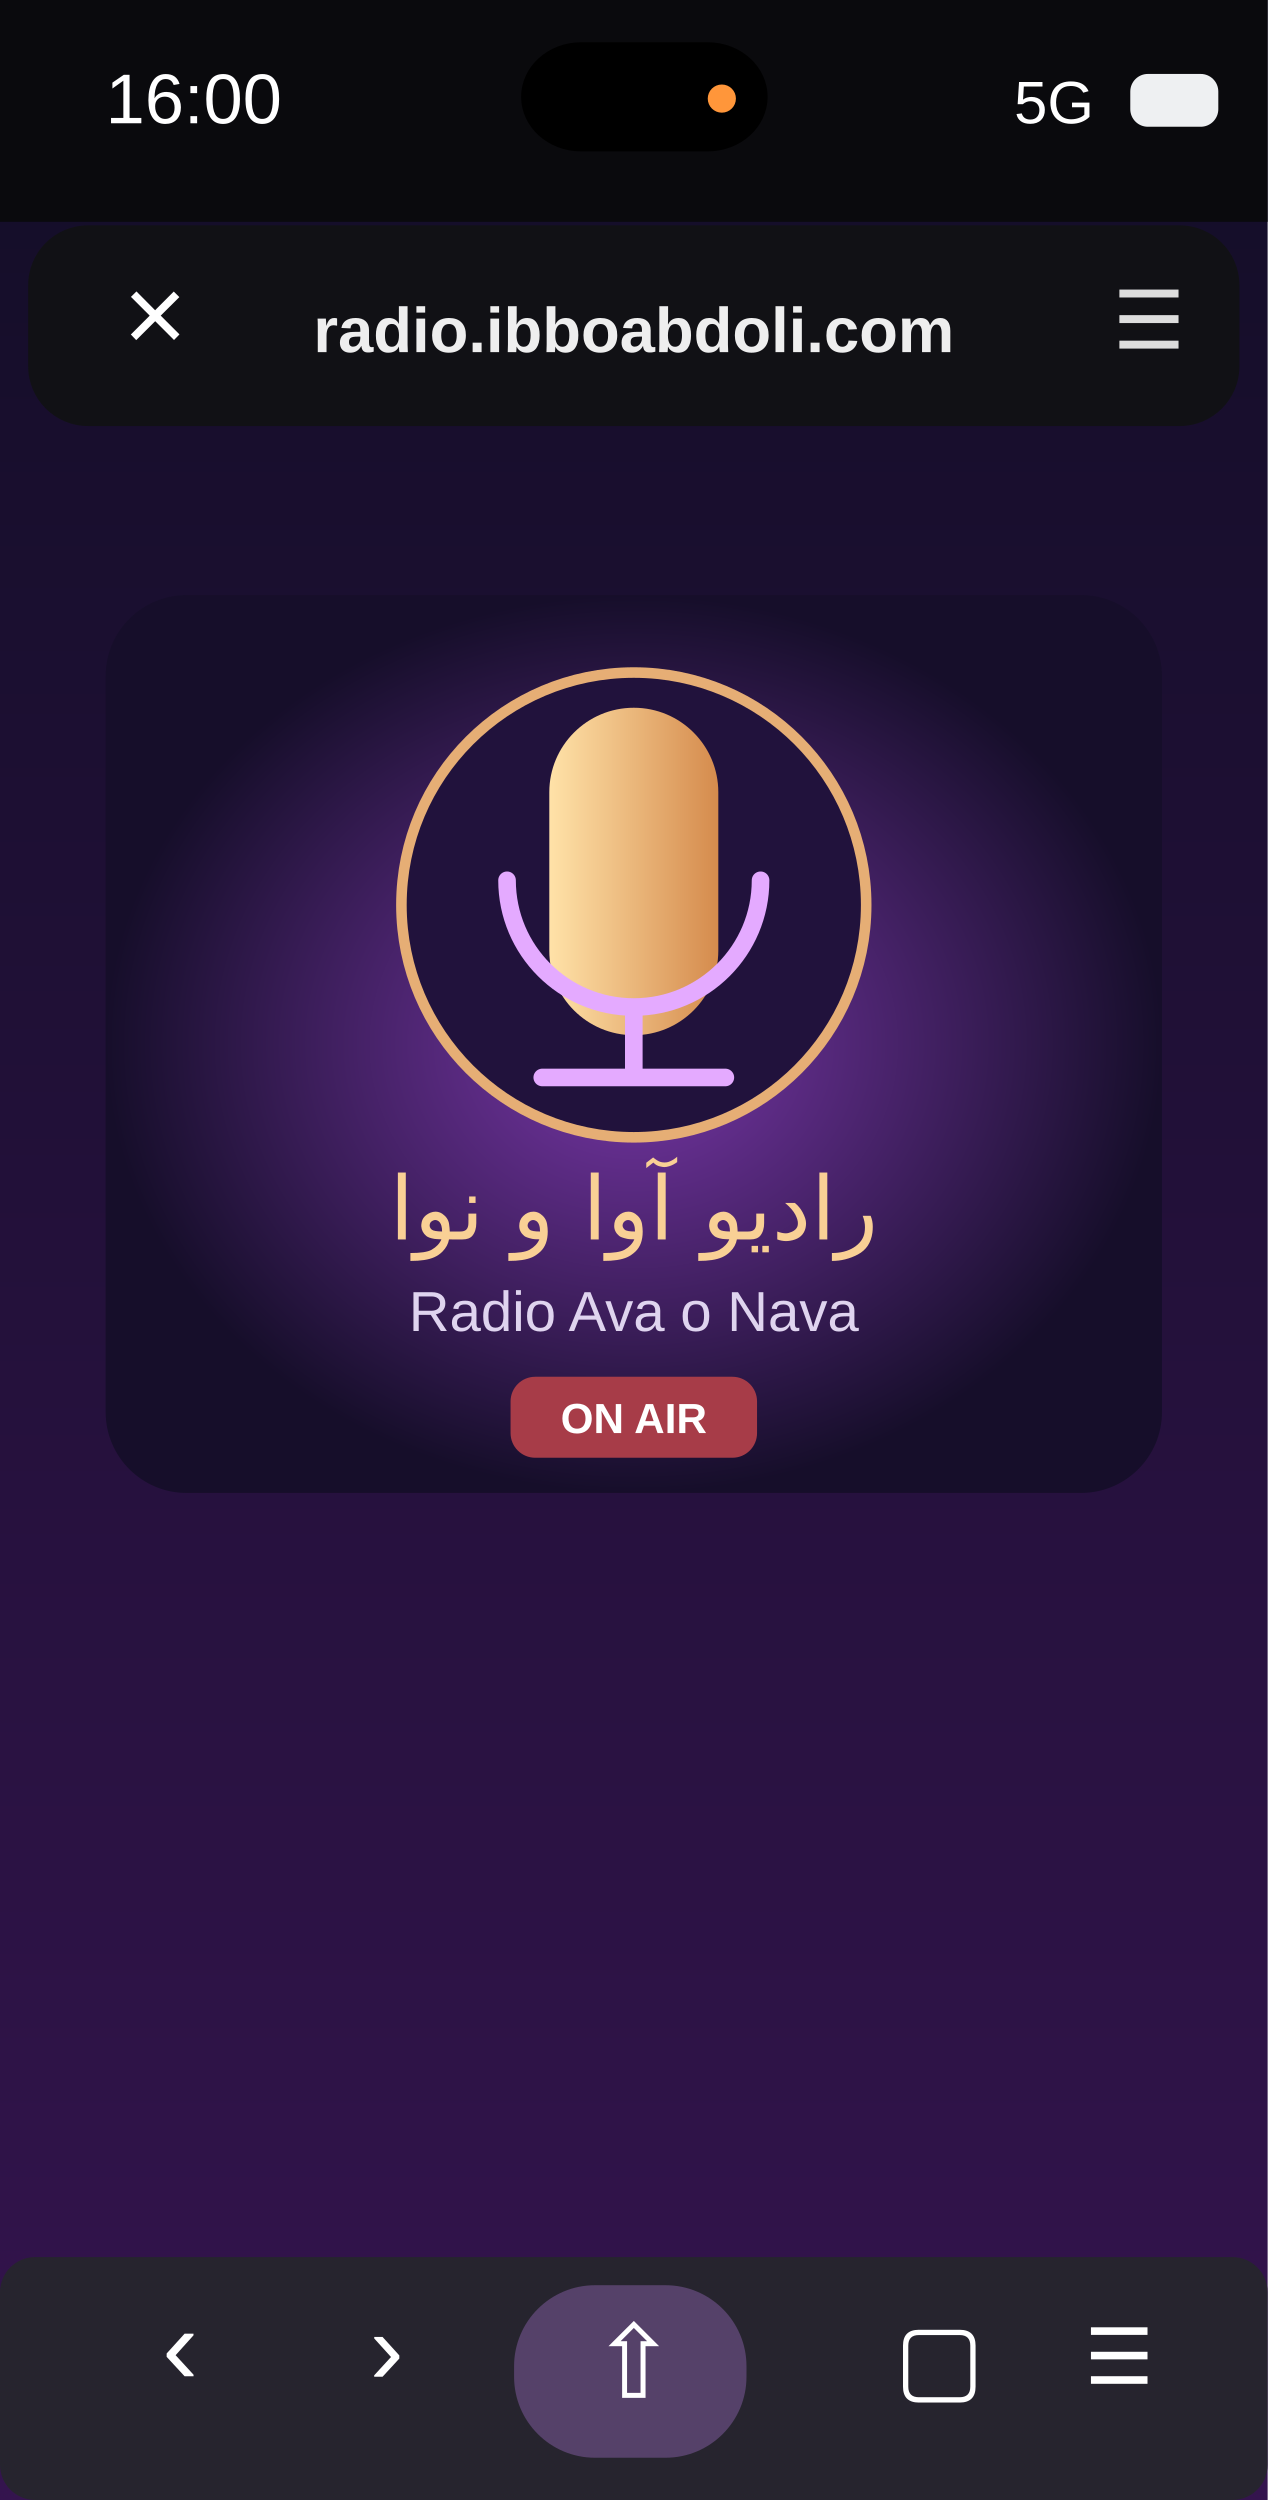
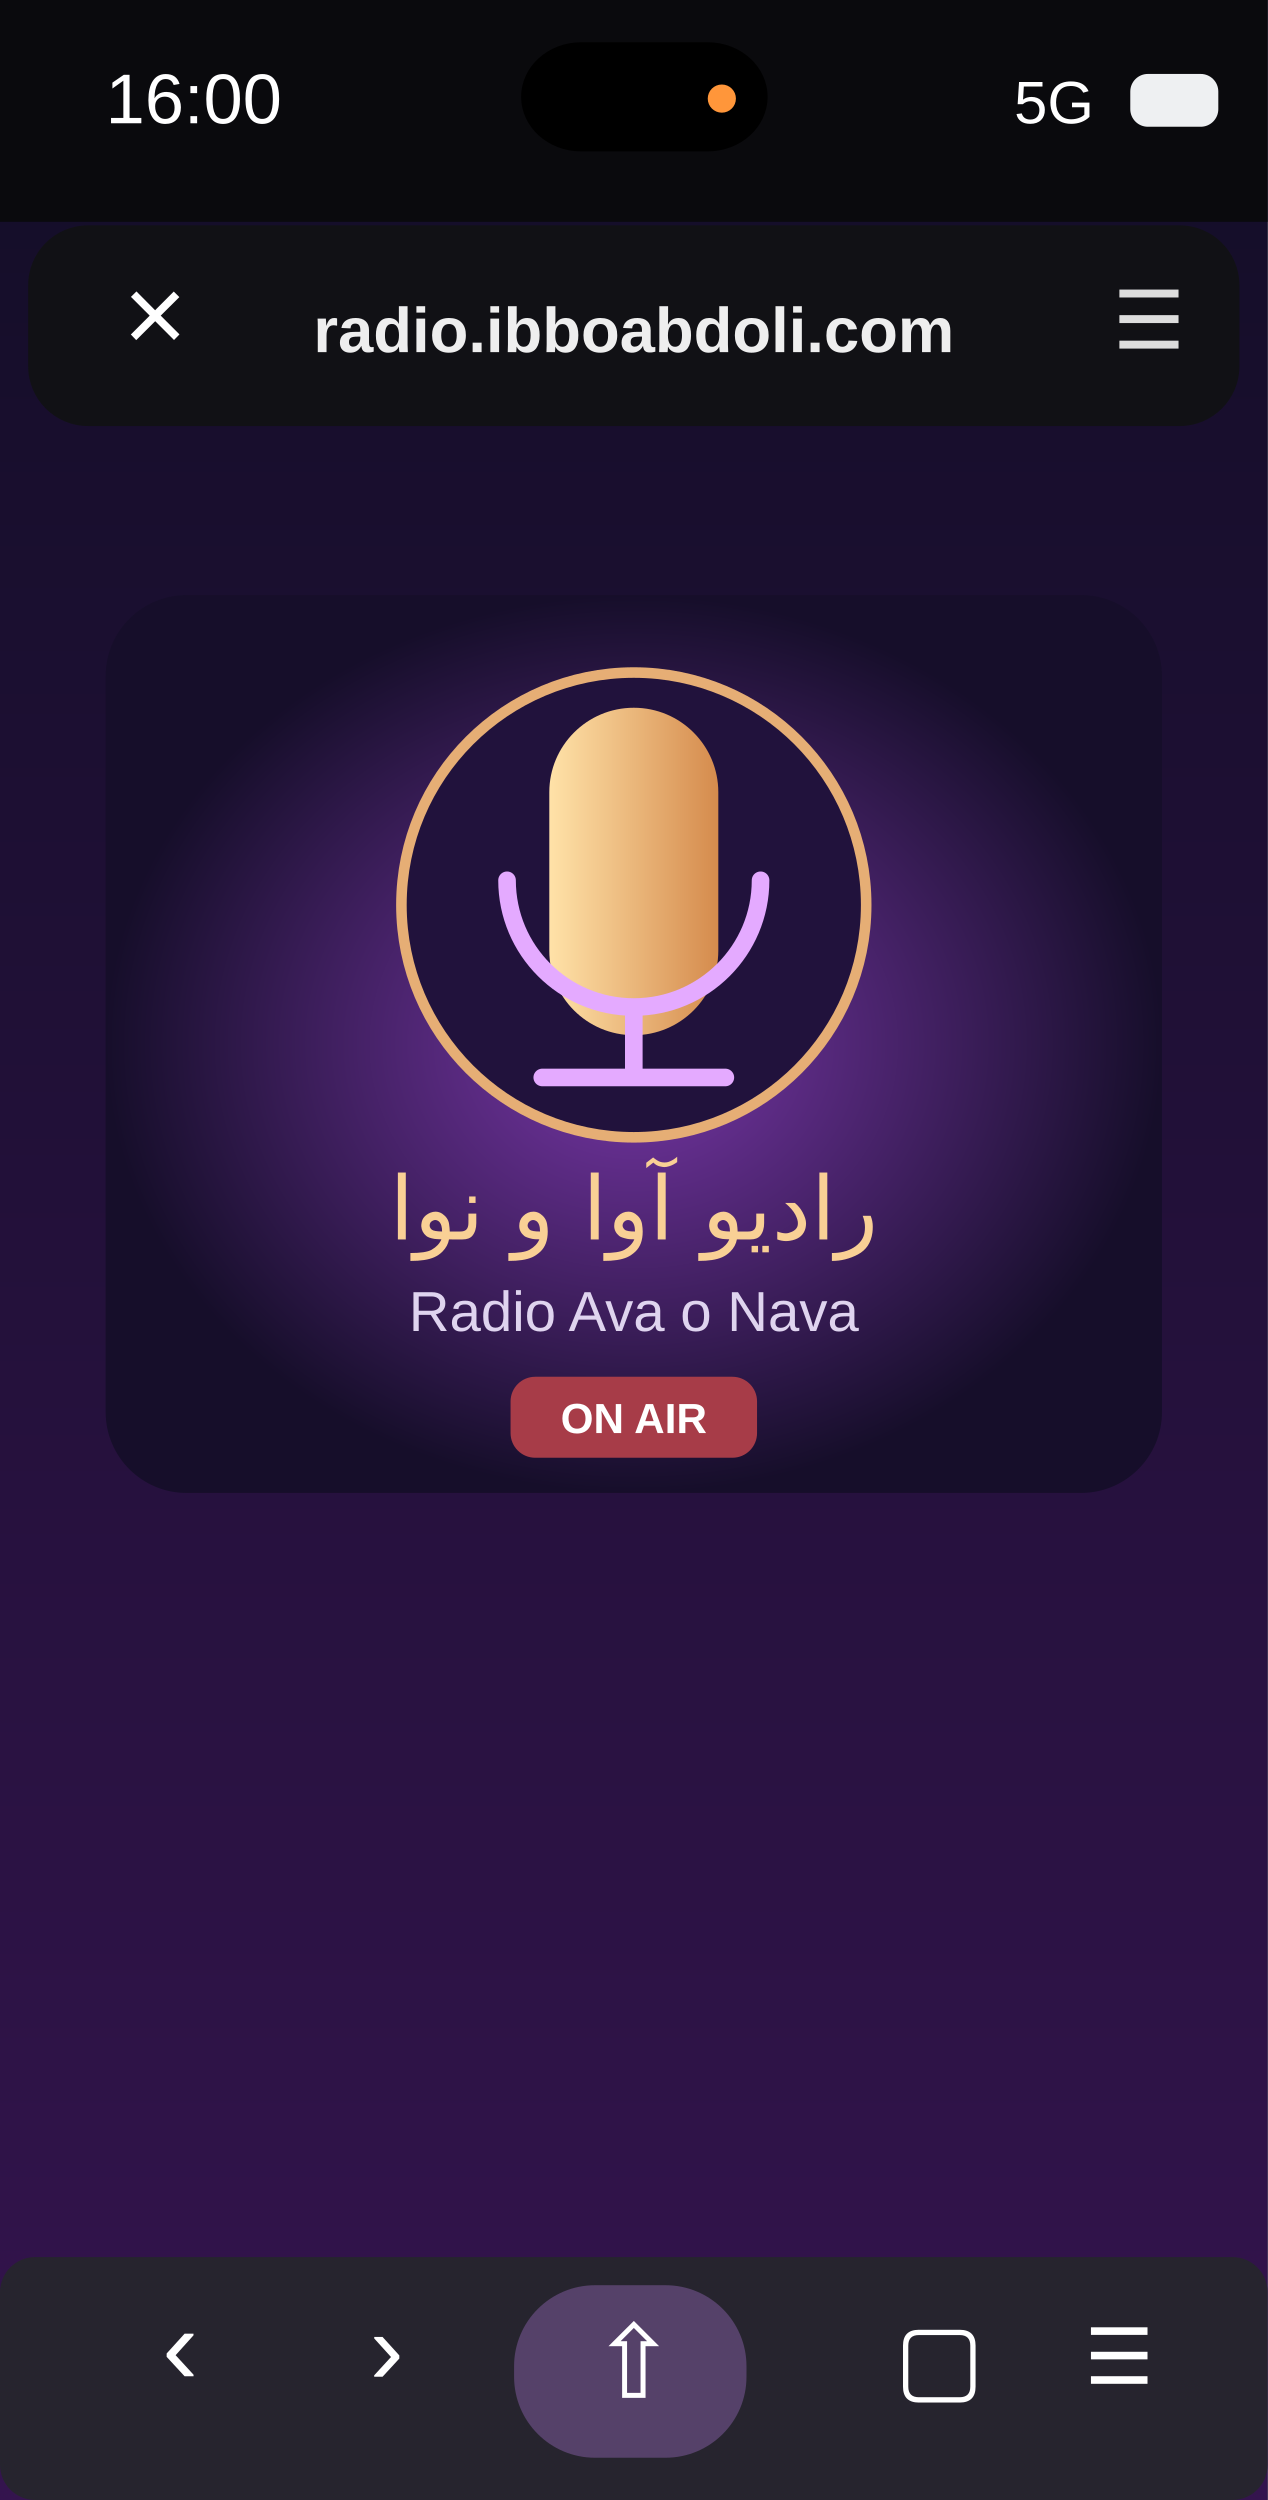
<svg xmlns="http://www.w3.org/2000/svg" width="360" height="710" viewBox="0 0 360 710" role="img" aria-label="آموزش افزودن رادیو به آیفون">
  <defs>
    <linearGradient id="bg" x2="0" y2="1">
      <stop stop-color="#120d26" />
      <stop offset="1" stop-color="#34144e" />
    </linearGradient>
    <linearGradient id="gold">
      <stop stop-color="#ffe2a8" />
      <stop offset="1" stop-color="#d58b4d" />
    </linearGradient>
    <radialGradient id="glow">
      <stop stop-color="#7937a9" />
      <stop offset="1" stop-color="#160e2a" />
    </radialGradient>
  </defs>
+   <rect x="0" y="0" width="360" height="710" fill="#171425" aria-hidden="true" />
  <rect x="0" y="0" width="360" height="710" rx="0" fill="url(#bg)" />
  <rect x="0" y="0" width="360" height="63" rx="0" fill="#0a0a0d" />
  <text x="30" y="35" fill="#fff" font-size="20" font-family="Arial,Tahoma,sans-serif">16:00</text>
  <rect x="148" y="12" width="70" height="31" rx="17" fill="#000" />
  <circle cx="205" cy="28" r="4" fill="#ff963a" />
  <text x="288" y="35" fill="#fff" font-size="17" font-family="Arial,Tahoma,sans-serif">5G</text>
  <rect x="321" y="21" width="25" height="15" rx="5" fill="#eef0f2" />
  <rect x="8" y="64" width="344" height="57" rx="17" fill="#111115" />
  <text x="180" y="100" fill="#eee" font-size="18" font-family="Arial,Tahoma,sans-serif" text-anchor="middle" font-weight="bold">radio.ibboabdoli.com</text>
  <text x="35" y="100" fill="#fff" font-size="31" font-family="Arial,Tahoma,sans-serif">×</text>
  <text x="316" y="99" fill="#ddd" font-size="23" font-family="Arial,Tahoma,sans-serif">☰</text>
  <rect x="30" y="169" width="300" height="255" rx="23" fill="url(#glow)" />
  <circle cx="180" cy="257" r="66" fill="#21123c" stroke="#e6ae75" stroke-width="3" />
  <path d="M156 270v-45a24 24 0 0 1 48 0v45a24 24 0 0 1-48 0Z" fill="url(#gold)" />
  <path d="M144 250a36 36 0 0 0 72 0m-36 36v20m-26 0h52" stroke="#e4aaff" stroke-width="5" fill="none" stroke-linecap="round" />
  <text x="180" y="352" fill="#f9d095" font-size="25" font-family="Arial,Tahoma,sans-serif" text-anchor="middle" direction="rtl">رادیو آوا و نوا</text>
  <text x="180" y="378" fill="#dfd4ef" font-size="16" font-family="Arial,Tahoma,sans-serif" text-anchor="middle">Radio Ava o Nava</text>
  <rect x="145" y="391" width="70" height="23" rx="7" fill="#a73c48" />
  <text x="180" y="407" fill="#fff" font-size="12" font-family="Arial,Tahoma,sans-serif" text-anchor="middle" font-weight="bold">ON AIR</text>
  <rect x="0" y="641" width="360" height="69" rx="10" fill="#26242e" />
  <text x="46" y="677" fill="#fff" font-size="31" font-family="Arial,Tahoma,sans-serif">‹</text>
  <text x="105" y="677" fill="#fff" font-size="29" font-family="Arial,Tahoma,sans-serif">›</text>
  <rect x="146" y="649" width="66" height="49" rx="23" fill="#554169" />
  <text x="180" y="681" fill="#fff" font-size="29" font-family="Arial,Tahoma,sans-serif" text-anchor="middle">⇧</text>
  <text x="254" y="679" fill="#fff" font-size="27" font-family="Arial,Tahoma,sans-serif">▢</text>
  <text x="308" y="677" fill="#fff" font-size="22" font-family="Arial,Tahoma,sans-serif">☰</text>
</svg>
